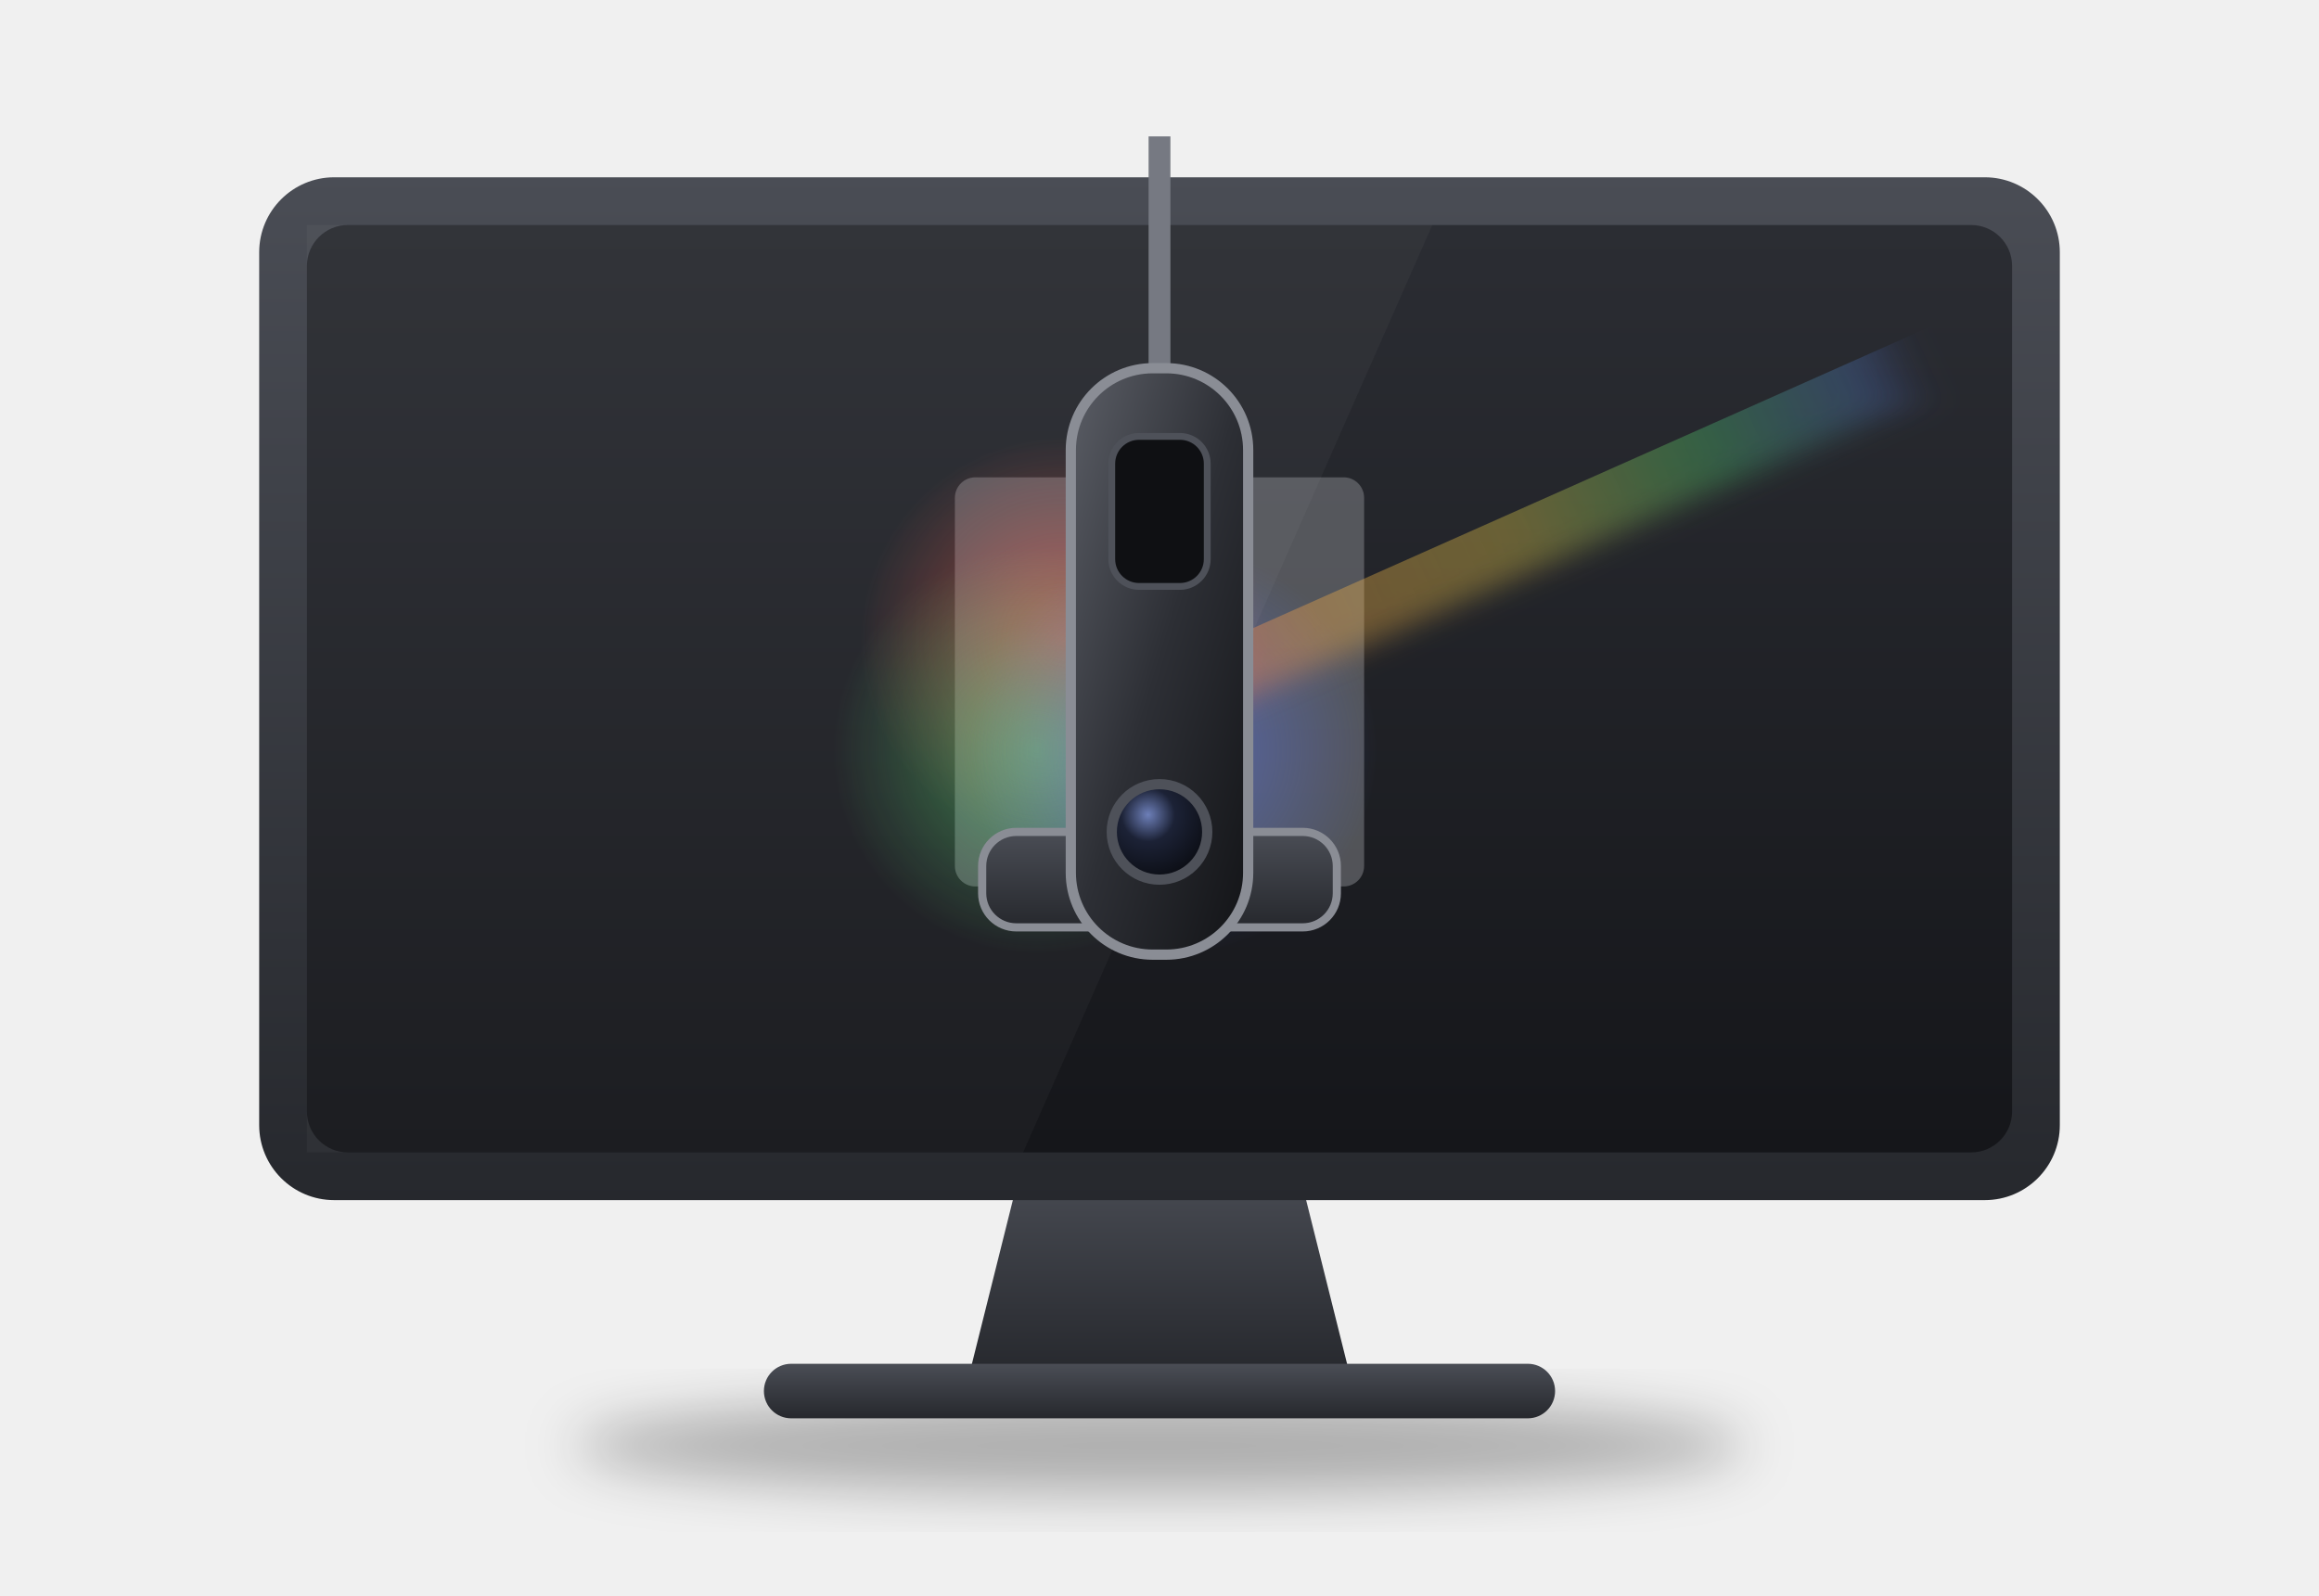
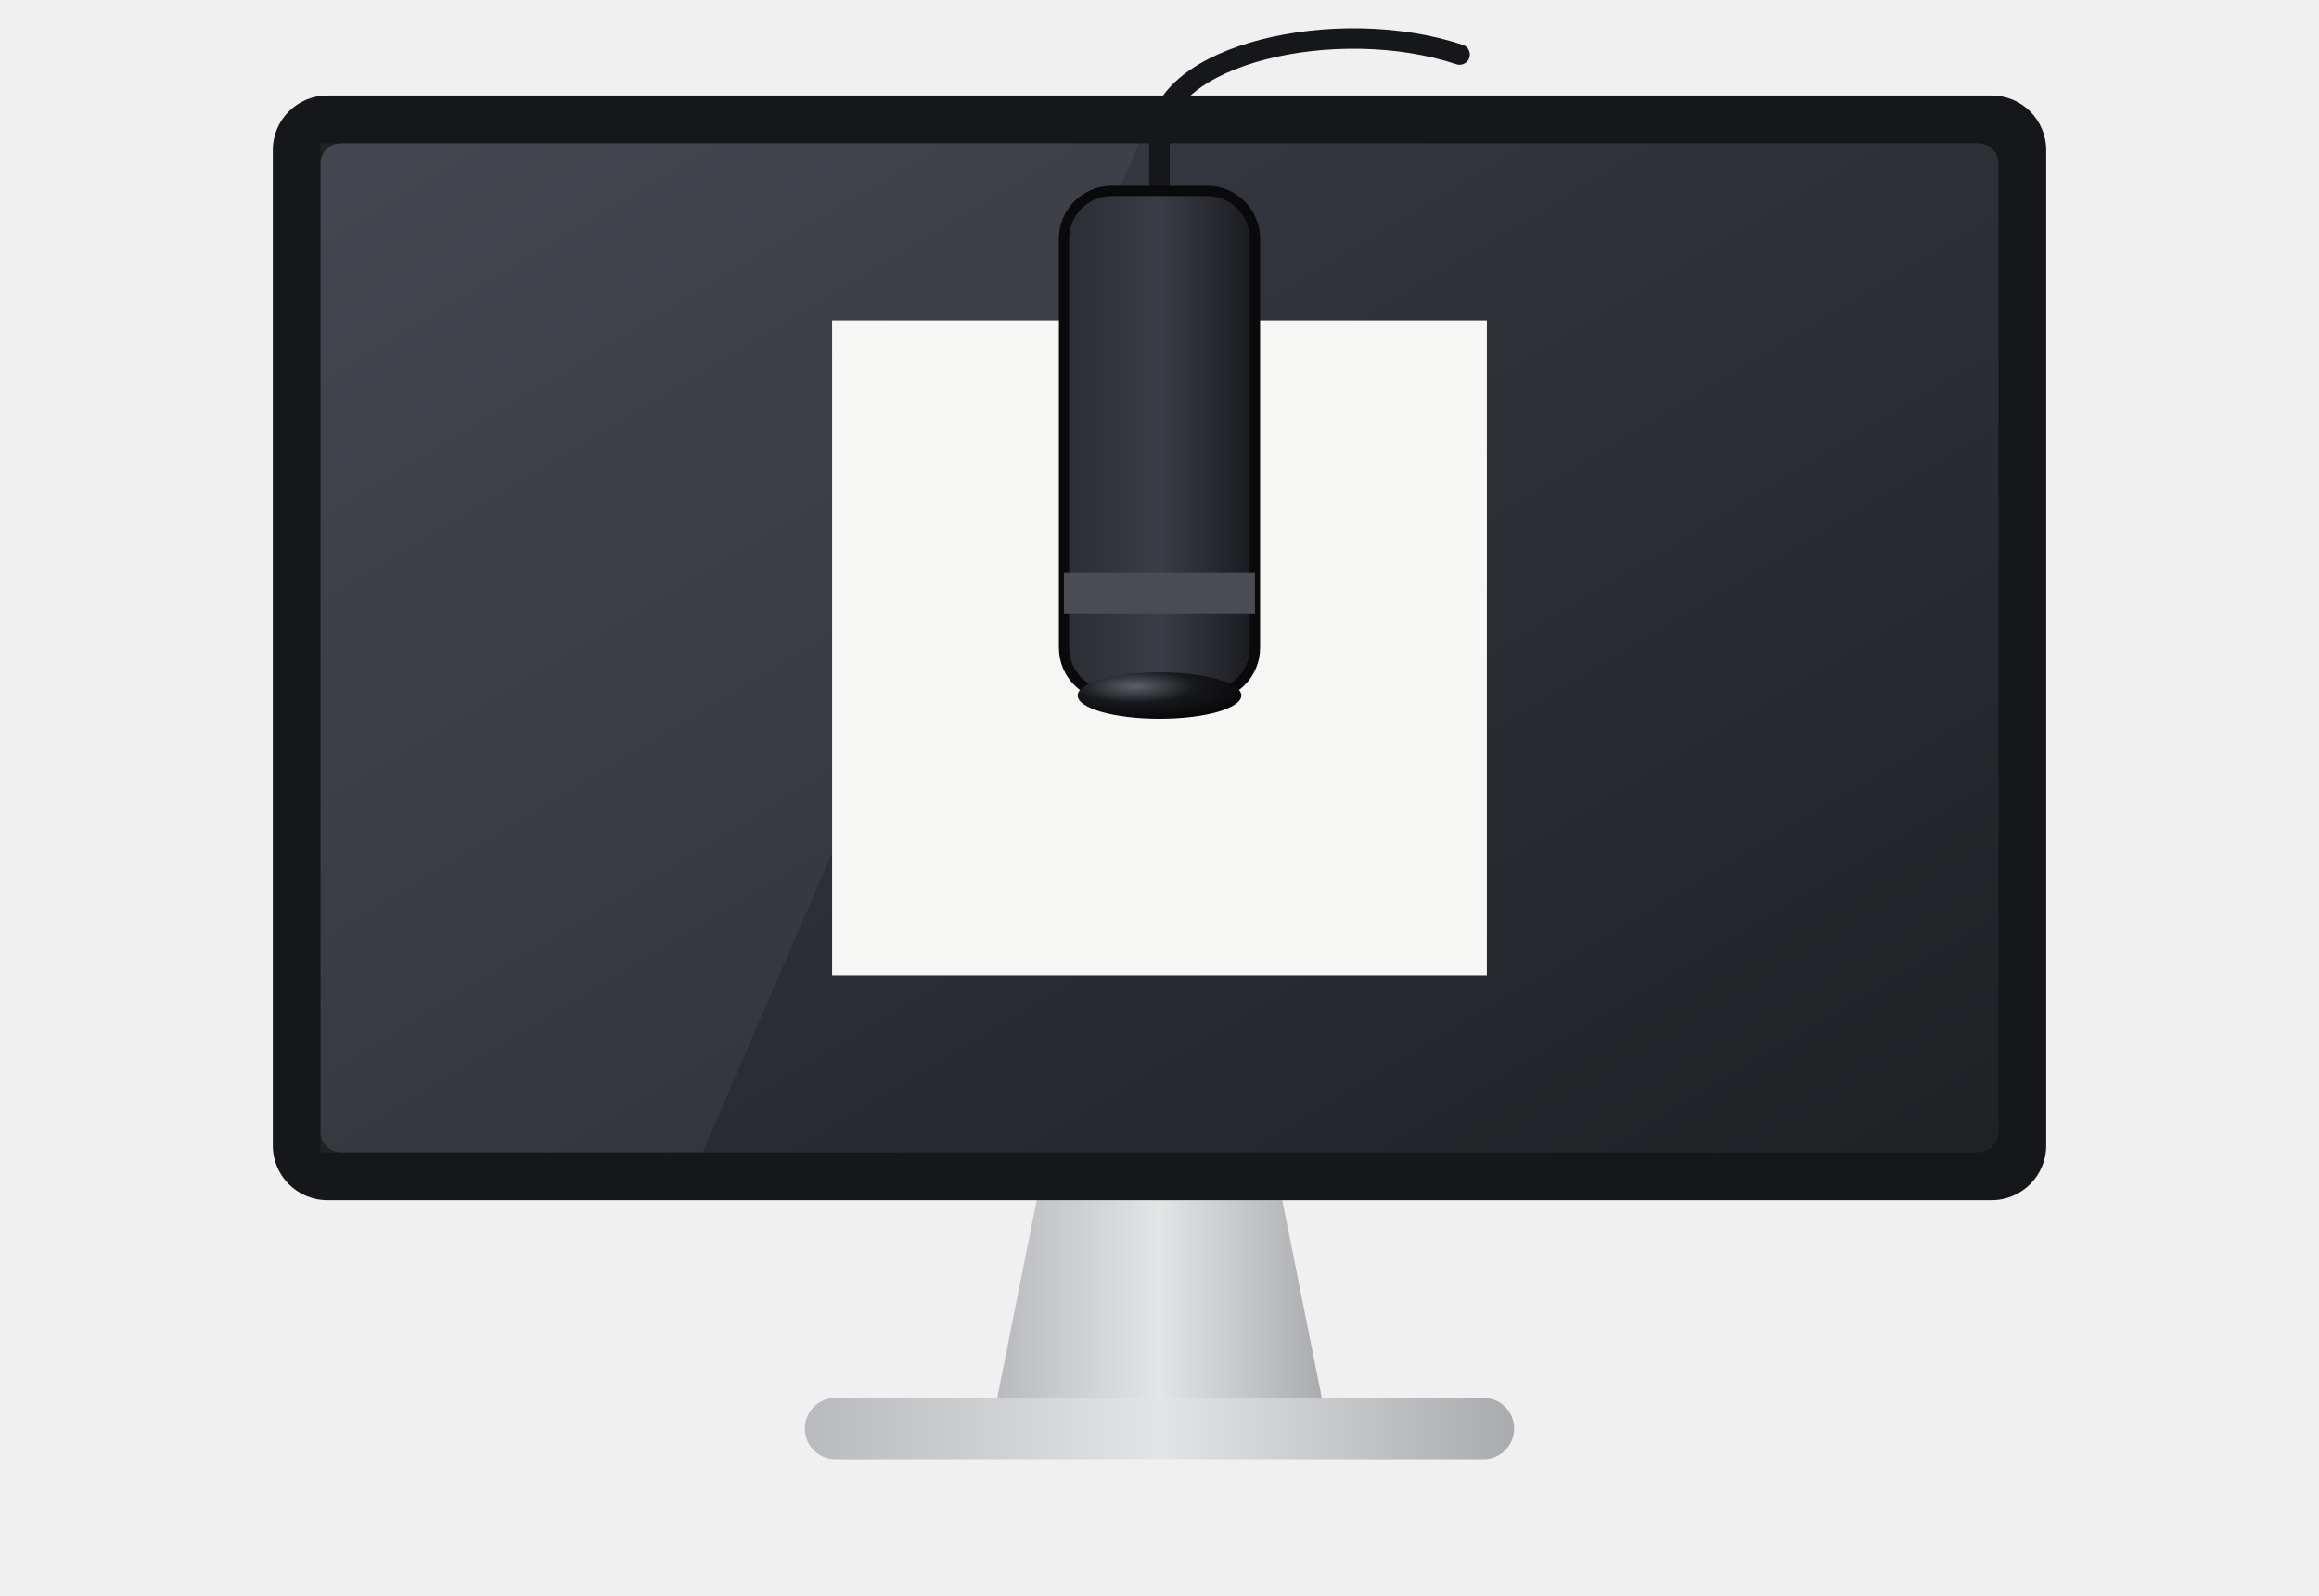
<svg xmlns="http://www.w3.org/2000/svg" viewBox="0 0 340 234" width="340" height="234">
  <defs>
-     <linearGradient id="glass" x1="0" y1="0" x2="0" y2="1">
+     <linearGradient id="scr" x1="0" y1="0" x2="1" y2="1">
+       <stop offset="0" stop-color="#3b3e46" />
+       <stop offset="1" stop-color="#1f2125" />
+     </linearGradient>
+     <linearGradient id="neck" x1="0" y1="0" x2="1" y2="0">
+       <stop offset="0" stop-color="#b9babd" />
+       <stop offset=".5" stop-color="#e3e4e5" />
+       <stop offset="1" stop-color="#a9abae" />
+     </linearGradient>
+     <radialGradient id="lens" cx=".35" cy=".3" r=".8">
+       <stop offset="0" stop-color="#5d6069" />
+       <stop offset=".45" stop-color="#17181b" />
+       <stop offset="1" stop-color="#050506" />
+     </radialGradient>
+     <linearGradient id="body" x1="0" y1="0" x2="1" y2="0">
      <stop offset="0" stop-color="#2b2d33" />
-       <stop offset="1" stop-color="#15161a" />
+       <stop offset=".5" stop-color="#3a3d45" />
+       <stop offset="1" stop-color="#1a1b1f" />
    </linearGradient>
-     <linearGradient id="bezel" x1="0" y1="0" x2="0" y2="1">
-       <stop offset="0" stop-color="#4a4d55" />
-       <stop offset="1" stop-color="#26282d" />
-     </linearGradient>
-     <linearGradient id="body" x1="0" y1="0" x2="1" y2="1">
-       <stop offset="0" stop-color="#5b5e66" />
-       <stop offset=".5" stop-color="#2d2f35" />
-       <stop offset="1" stop-color="#121316" />
-     </linearGradient>
-     <radialGradient id="lens" cx=".38" cy=".32" r=".8">
-       <stop offset="0" stop-color="#6d7fb8" />
-       <stop offset=".35" stop-color="#1c2236" />
-       <stop offset="1" stop-color="#07080b" />
-     </radialGradient>
-     <radialGradient id="bloomR" cx=".5" cy=".5" r=".5">
-       <stop offset="0" stop-color="#ff5a4d" stop-opacity=".55" />
-       <stop offset="1" stop-color="#ff5a4d" stop-opacity="0" />
-     </radialGradient>
-     <radialGradient id="bloomG" cx=".5" cy=".5" r=".5">
-       <stop offset="0" stop-color="#59f07a" stop-opacity=".45" />
-       <stop offset="1" stop-color="#59f07a" stop-opacity="0" />
-     </radialGradient>
-     <radialGradient id="bloomB" cx=".5" cy=".5" r=".5">
-       <stop offset="0" stop-color="#5a7bff" stop-opacity=".5" />
-       <stop offset="1" stop-color="#5a7bff" stop-opacity="0" />
-     </radialGradient>
-     <linearGradient id="beam" x1="0" y1="0" x2="1" y2="0">
-       <stop offset="0" stop-color="#ff5a4d" />
-       <stop offset=".25" stop-color="#ffb347" />
-       <stop offset=".5" stop-color="#ffe14d" />
-       <stop offset=".75" stop-color="#59f07a" />
-       <stop offset="1" stop-color="#5a7bff" />
-     </linearGradient>
-     <linearGradient id="fadeR" x1="0" y1="0" x2="1" y2="0">
-       <stop offset="0" stop-color="#fff" stop-opacity=".55" />
-       <stop offset="1" stop-color="#fff" stop-opacity="0" />
-     </linearGradient>
-     <mask id="beamMask">
-       <rect x="0" y="0" width="340" height="234" fill="url(#fadeR)" />
-     </mask>
-     <filter id="soft" x="-20%" y="-20%" width="140%" height="140%">
-       <feGaussianBlur stdDeviation="3" />
-     </filter>
-     <filter id="shadow" x="-30%" y="-30%" width="160%" height="170%">
-       <feGaussianBlur stdDeviation="4" />
-     </filter>
  </defs>
-   <ellipse cx="170" cy="212" rx="86" ry="7" fill="#000" opacity=".28" filter="url(#shadow)" />
-   <path d="M150 170 L190 170 L198 202 L142 202 Z" fill="url(#bezel)" />
-   <rect x="112" y="200" width="116" height="8" rx="4" fill="url(#bezel)" />
-   <rect x="38" y="26" width="264" height="150" rx="11" fill="url(#bezel)" />
-   <rect x="45" y="33" width="250" height="136" rx="6" fill="url(#glass)" />
-   <rect x="140" y="70" width="60" height="60" rx="3" fill="#7d7f85" opacity=".55" />
-   <g transform="translate(170,100)">
-     <circle cx="-14" cy="-6" r="30" fill="url(#bloomR)" />
-     <circle cx="-18" cy="10" r="30" fill="url(#bloomG)" />
-     <circle cx="2" cy="10" r="30" fill="url(#bloomB)" />
-     <g mask="url(#beamMask)" transform="translate(-4,0) rotate(-24)" opacity=".7" filter="url(#soft)">
-       <rect x="0" y="-9" width="120" height="18" fill="url(#beam)" />
-     </g>
-   </g>
-   <path d="M45 33 H210 L150 169 H45 Z" fill="#fff" opacity=".035" />
-   <path d="M170 56 C170 42 170 34 170 20" stroke="#767982" stroke-width="3.2" fill="none" />
-   <rect x="144" y="122" width="52" height="14" rx="5" fill="url(#bezel)" stroke="#8a8d95" stroke-width="1.2" />
-   <rect x="157" y="54" width="26" height="86" rx="12" fill="url(#body)" stroke="#8a8d95" stroke-width="1.5" />
-   <rect x="163" y="64" width="14" height="22" rx="4" fill="#0f1013" stroke="#4e5159" />
-   <circle cx="170" cy="122" r="7" fill="url(#lens)" stroke="#4e5159" stroke-width="1.5" />
+   <path d="M152 176h36l6 30h-48z" fill="url(#neck)" />
+   <rect x="118" y="205" width="104" height="9" rx="4.5" fill="url(#neck)" />
+   <rect x="40" y="14" width="260" height="162" rx="8" fill="#16171a" />
+   <rect x="47" y="21" width="246" height="148" rx="3" fill="url(#scr)" />
+   <path d="M47 21h120l-64 148H47z" fill="#fff" opacity=".05" />
+   <rect x="122" y="47" width="96" height="96" fill="#f6f6f4" />
+   <path d="M170 30V20C170 8 196 2 214 8" fill="none" stroke="#16171a" stroke-width="3" stroke-linecap="round" />
+   <rect x="156" y="28" width="28" height="74" rx="7" fill="url(#body)" stroke="#0a0a0c" stroke-width="1.5" />
+   <rect x="156" y="84" width="28" height="6" fill="#4a4c52" />
+   <ellipse cx="170" cy="102" rx="12" ry="3.4" fill="url(#lens)" />
</svg>
